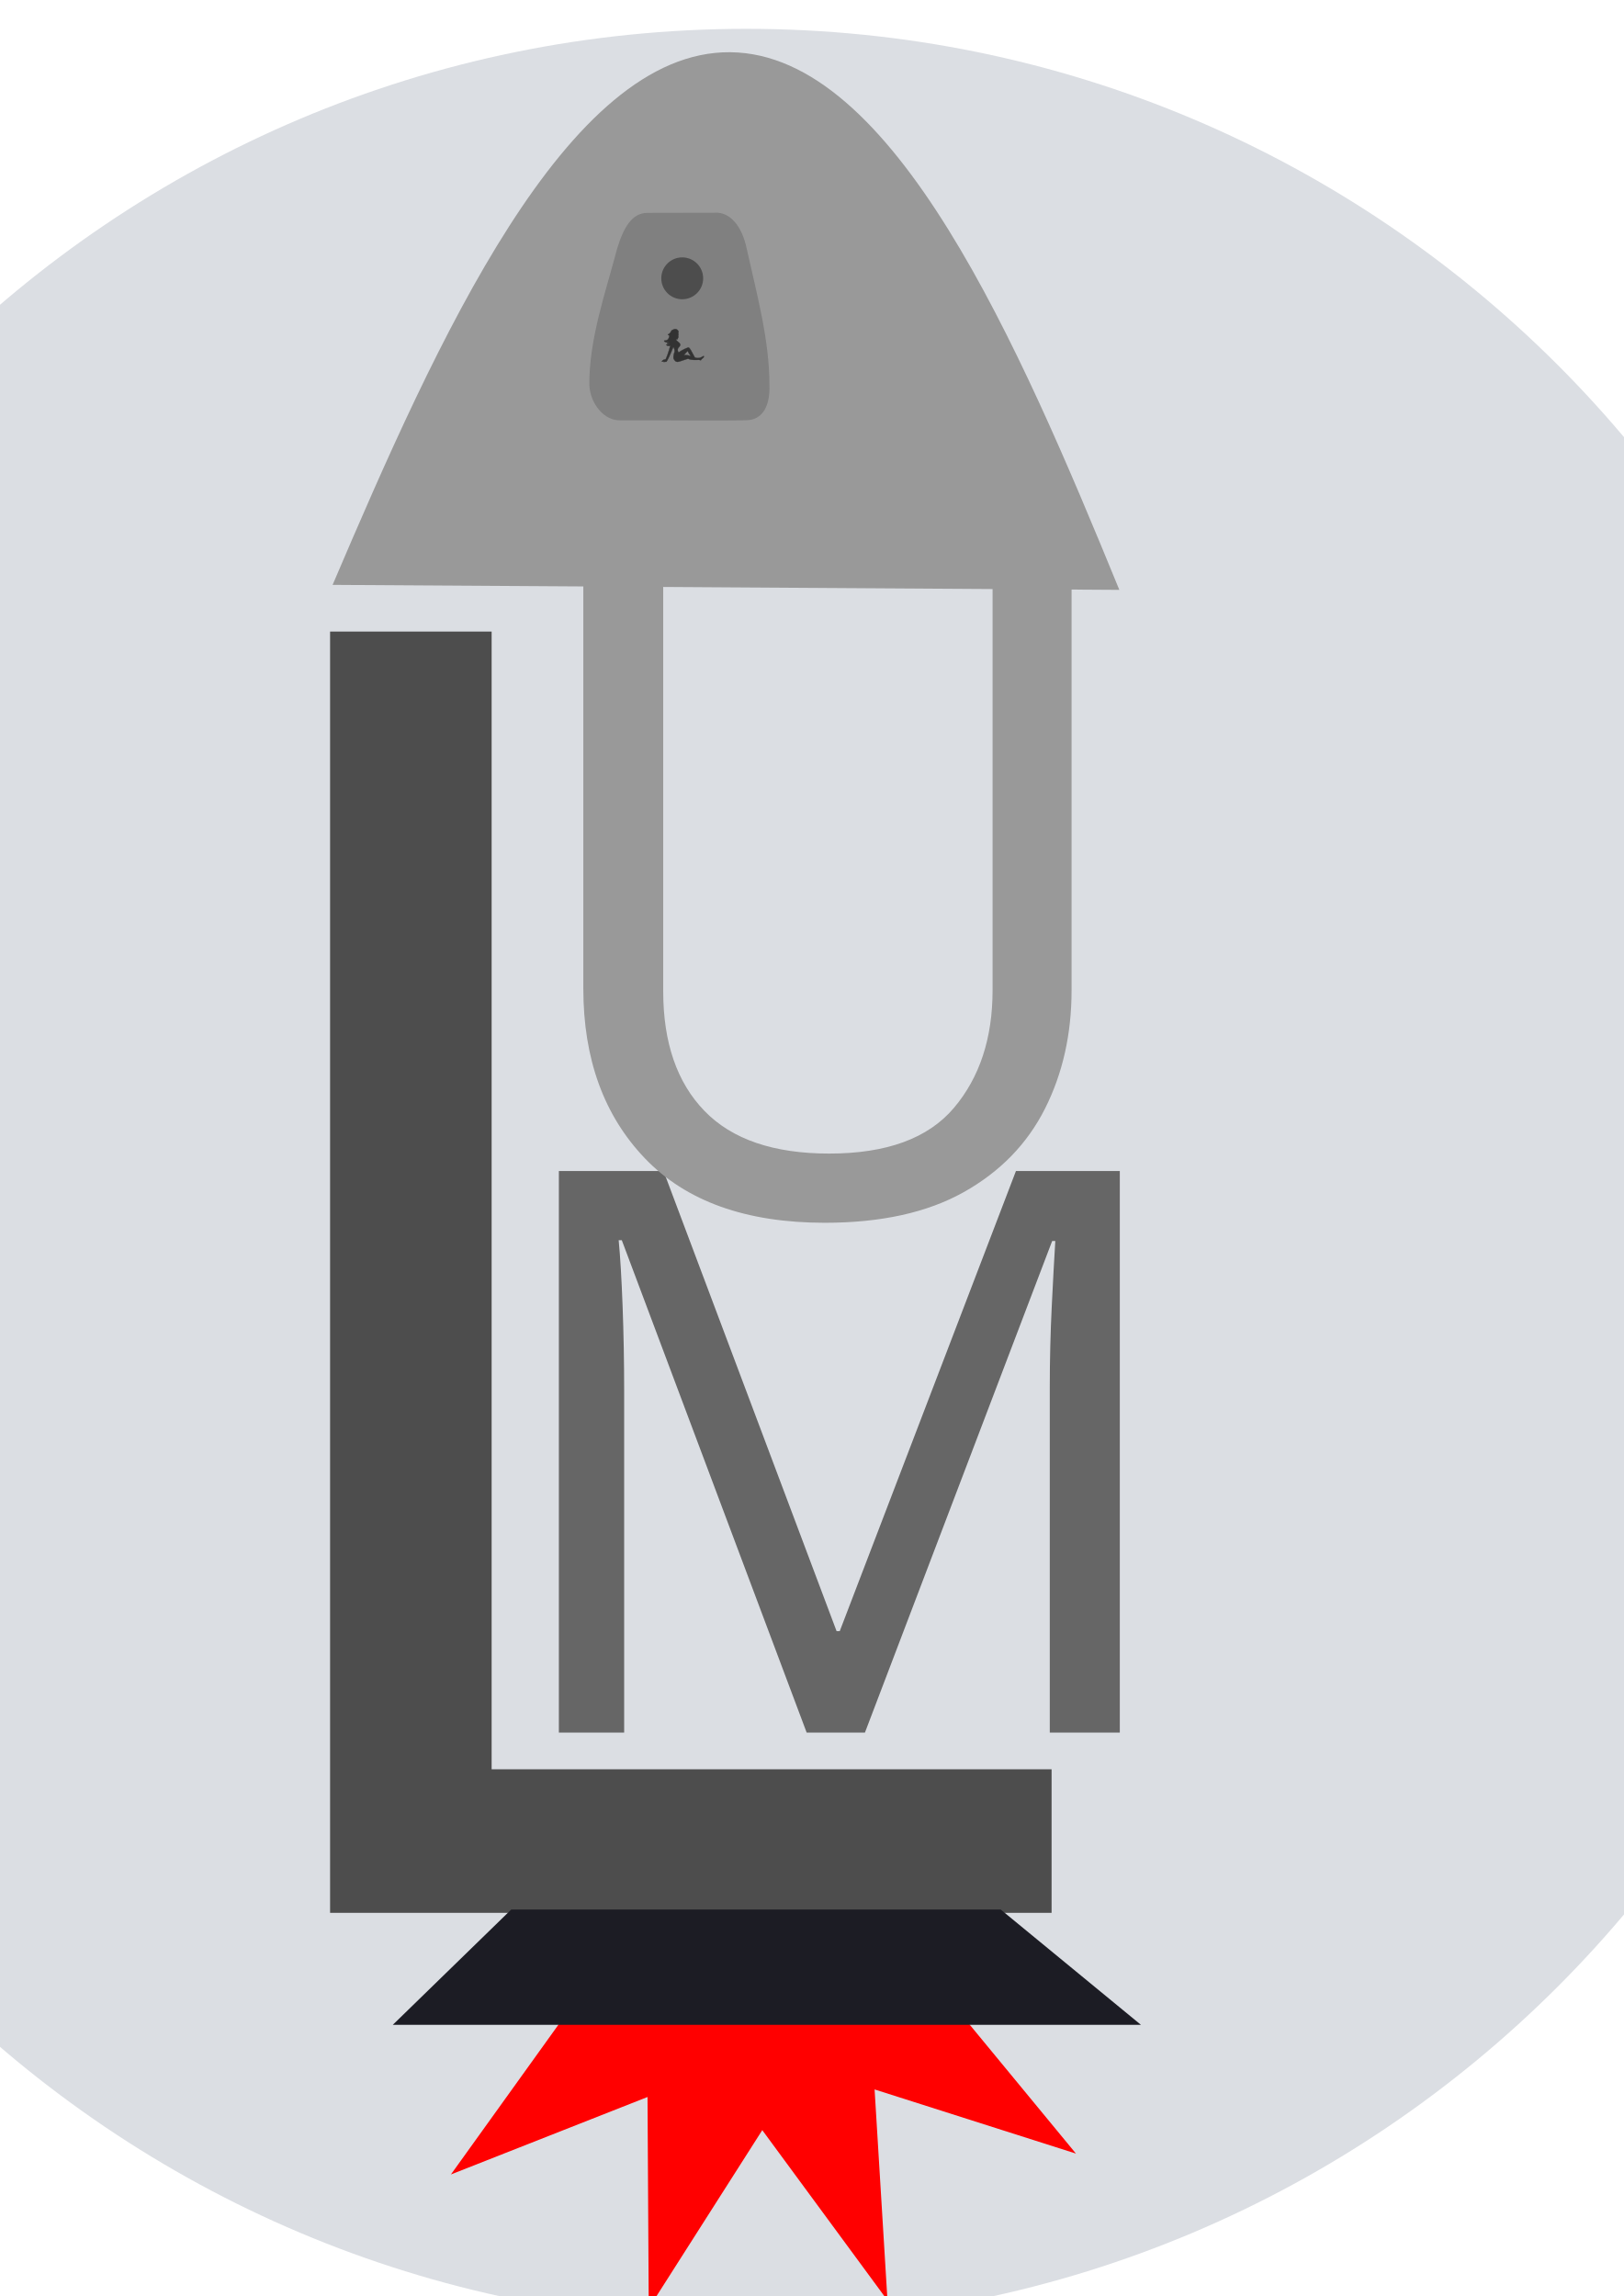
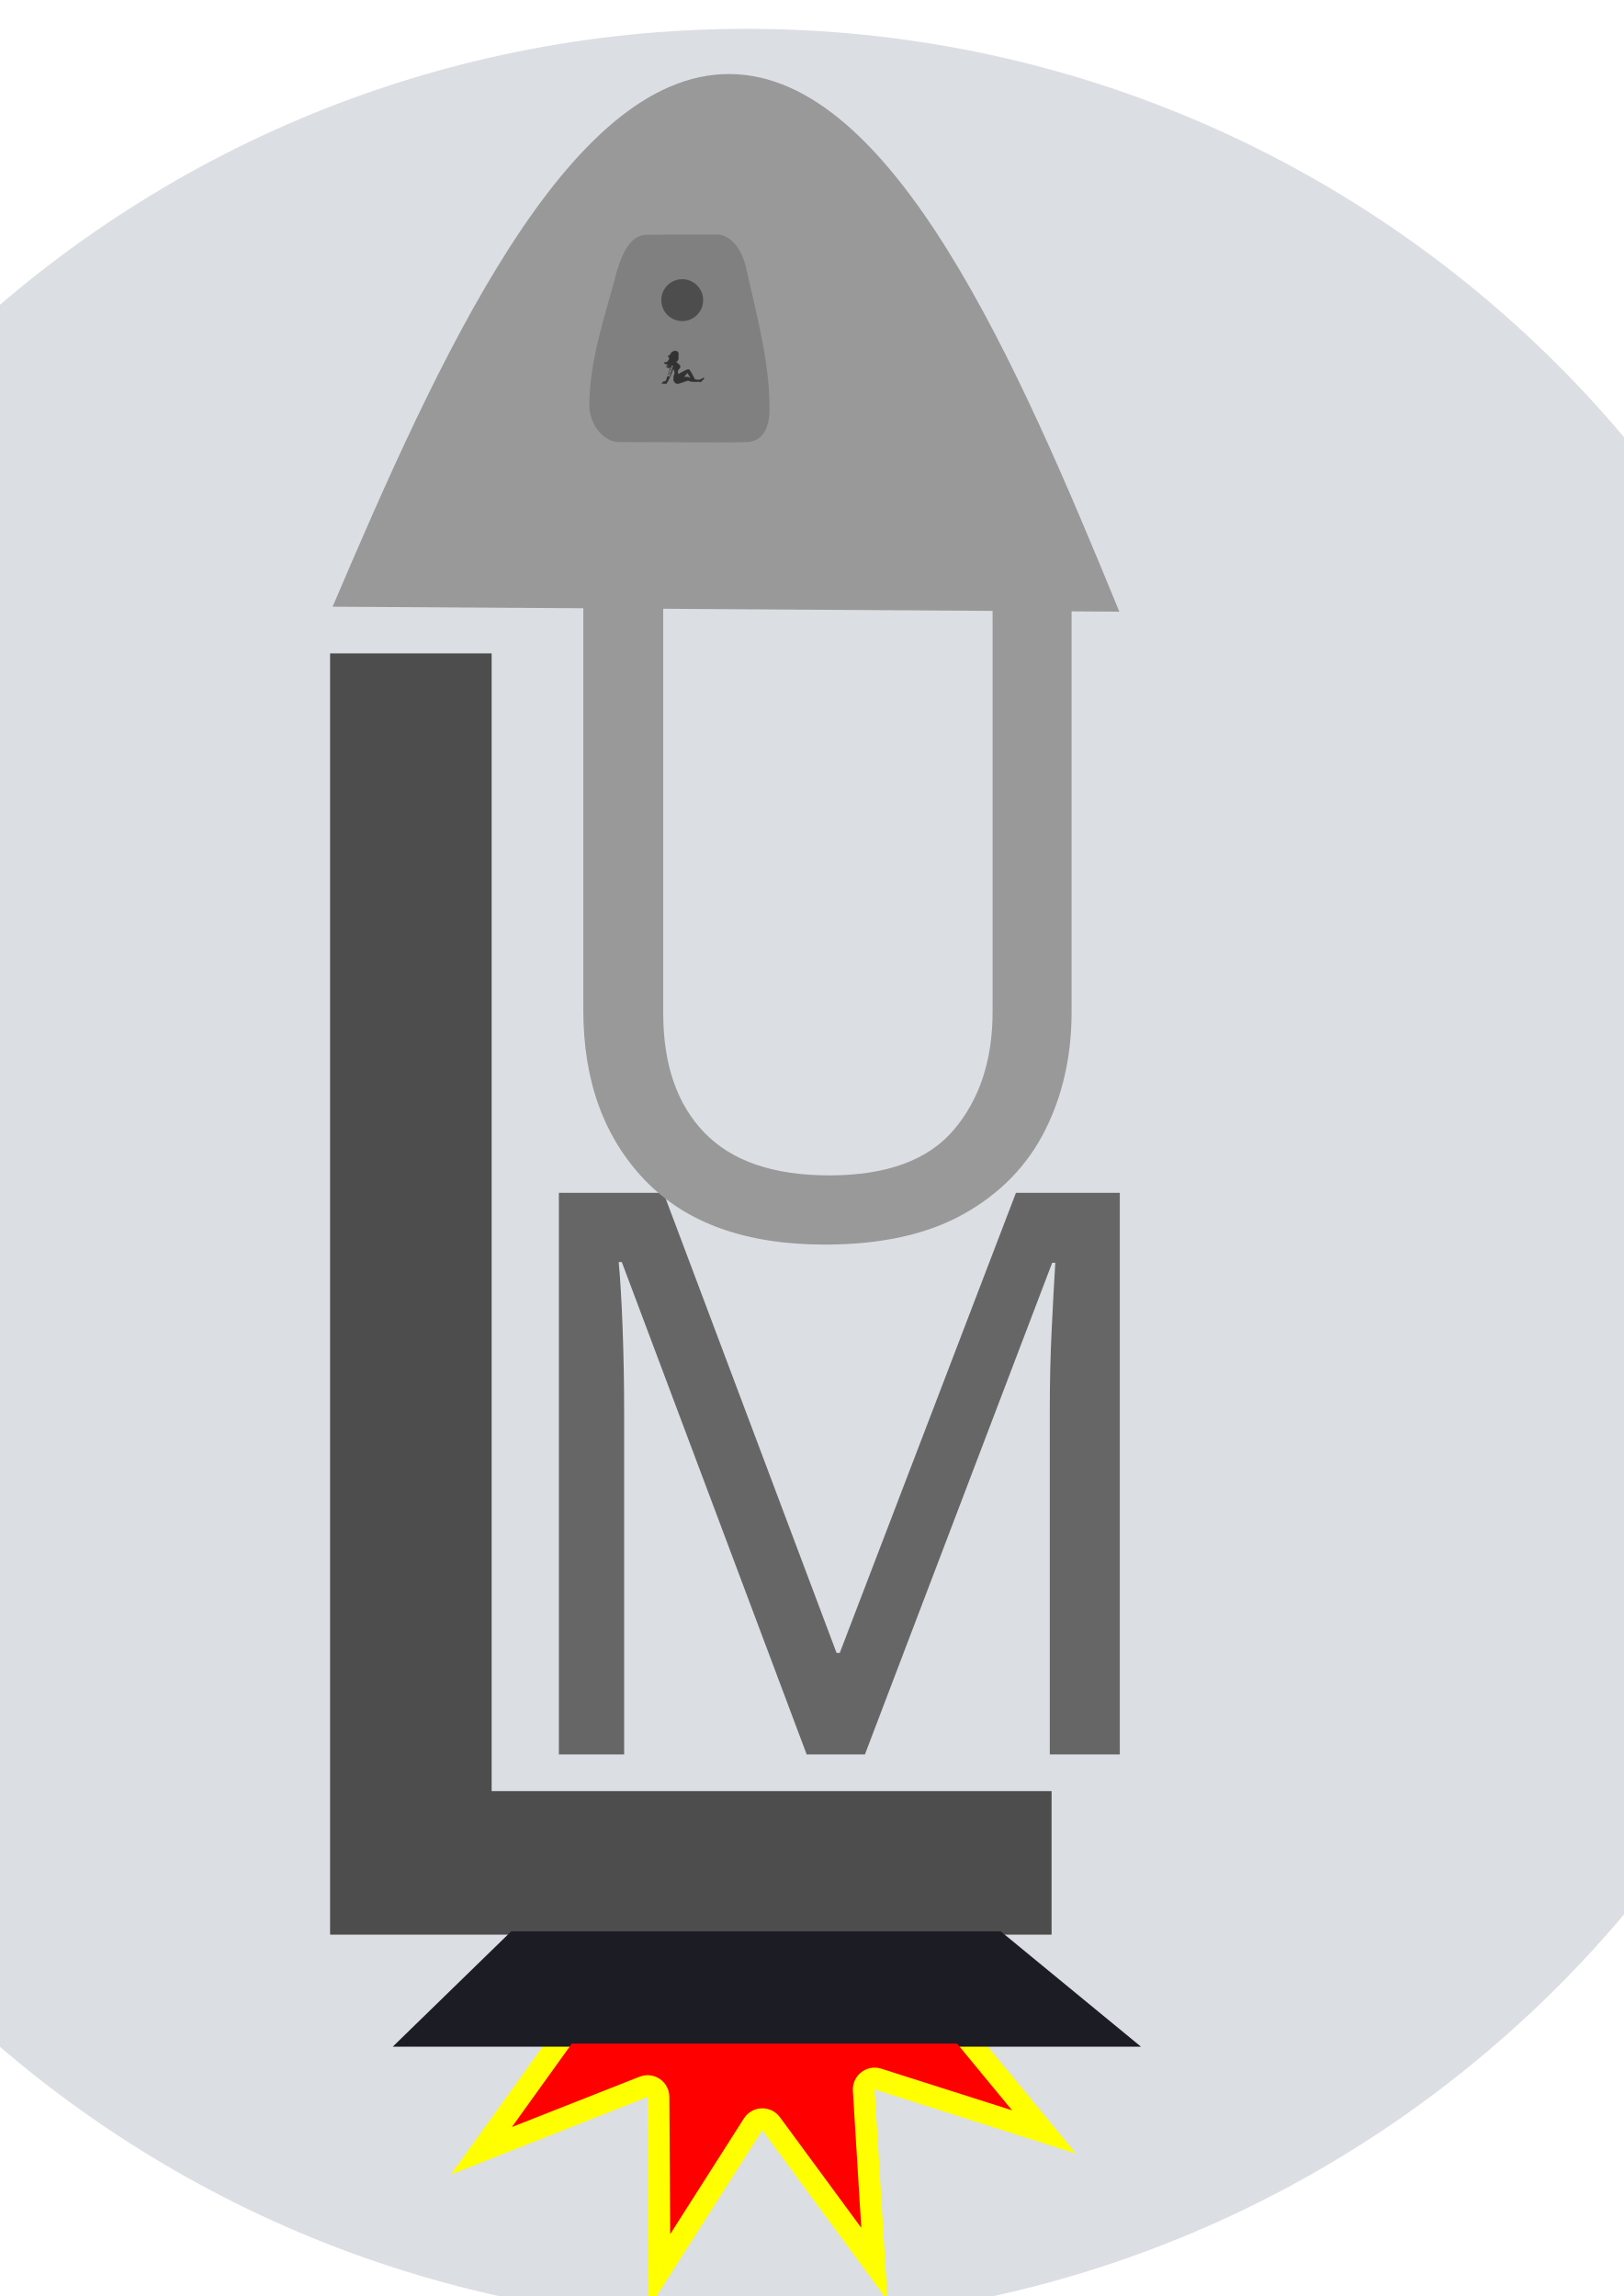
- <svg xmlns="http://www.w3.org/2000/svg" width="744.094" height="1052.362" id="svg2" version="1.1">
+ <svg xmlns="http://www.w3.org/2000/svg" xmlns:xlink="http://www.w3.org/1999/xlink" width="744.094" height="1052.362" id="svg2" version="1.1">
  <defs id="defs4" />
  <g id="layer2" style="display:inline">
    <path style="fill:#dbdee3;fill-opacity:1;stroke:none" id="path2985" d="m 671.429,616.648 a 307.143,307.143 0 1 1 -614.286,0 307.143,307.143 0 1 1 614.286,0 z" transform="matrix(1.711628,0,0,1.711628,-281.4827,-516.541)" />
+     <text xml:space="preserve" style="font-size:6px;font-style:normal;font-weight:normal;line-height:125%;letter-spacing:0px;word-spacing:0px;fill:#000000;fill-opacity:1;stroke:none;font-family:Sans" x="300.879" y="157.538" id="text3012">
+       <tspan id="tspan3014" x="300.879" y="157.538" />
+     </text>
  </g>
  <g id="layer1">
-     <path style="fill:#999999;fill-opacity:1;stroke:none" d="M 334.652,23.936 C 259.63,23.226 200.29,155.885 152.421,268.074 l 360.539,2.295 C 466.755,157.525 409.43,24.643 334.652,23.936 z" id="path3137" />
-     <path style="fill:#ff0000;fill-opacity:1;stroke:none" d="m 256.893,926.652 -50.25,70 90.094,-35.5 0.562,96.844 52.031,-81.656 57.375,78.031 -5.906,-96.687 92.281,29.406 -49.812,-60.438 -186.375,0 z" id="path3126" />
+     <path style="fill:#999999;fill-opacity:1;stroke:none" d="M 334.652,33.936 C 259.63,33.226 200.29,165.885 152.421,278.074 l 360.539,2.295 C 466.755,167.525 409.43,34.643 334.652,33.936 z" id="path3137" />
+     <path style="fill:#ffff00;fill-opacity:1;stroke:none" d="m 256.893,926.652 -50.25,70 90.094,-35.5 0.562,96.844 52.031,-81.656 57.375,78.031 -5.906,-96.687 92.281,29.406 -49.812,-60.438 -186.375,0 z" id="path3126" />
    <flowRoot xml:space="preserve" id="flowRoot2991" style="fill:black;stroke:none;stroke-opacity:1;stroke-width:1px;stroke-linejoin:miter;stroke-linecap:butt;fill-opacity:1;font-family:Sans;font-style:normal;font-weight:normal;font-size:64px;line-height:125%;letter-spacing:0px;word-spacing:0px">
      <flowRegion id="flowRegion2993">
        <rect id="rect2995" width="88.571" height="92.857" x="-207.143" y="532.362" />
      </flowRegion>
      <flowPara id="flowPara2997" />
    </flowRoot>
-     <text xml:space="preserve" style="font-size:822.504px;font-style:normal;font-weight:normal;line-height:125%;letter-spacing:0px;word-spacing:0px;fill:#4d4d4d;fill-opacity:1;stroke:none;font-family:Sans" x="71.489" y="876.743" id="text3015">
-       <tspan id="tspan3017" x="71.489" y="876.743">L</tspan>
+     <text xml:space="preserve" style="font-size:822.504px;font-style:normal;font-weight:normal;line-height:125%;letter-spacing:0px;word-spacing:0px;fill:#4d4d4d;fill-opacity:1;stroke:none;font-family:Sans" x="71.489" y="886.743" id="text3015">
+       <tspan id="tspan3017" x="71.489" y="886.743">L</tspan>
    </text>
-     <text xml:space="preserve" style="font-size:360.536px;font-style:normal;font-variant:normal;font-weight:normal;font-stretch:normal;line-height:125%;letter-spacing:0px;word-spacing:0px;fill:#666666;fill-opacity:1;stroke:none;font-family:Seravek;-inkscape-font-specification:Seravek" x="221.146" y="794.141" id="text3007">
-       <tspan id="tspan3009" x="221.146" y="794.141">M</tspan>
+     <text xml:space="preserve" style="font-size:360.536px;font-style:normal;font-variant:normal;font-weight:normal;font-stretch:normal;line-height:125%;letter-spacing:0px;word-spacing:0px;fill:#666666;fill-opacity:1;stroke:none;font-family:Seravek;-inkscape-font-specification:Seravek" x="221.146" y="804.141" id="text3007">
+       <tspan id="tspan3009" x="221.146" y="804.141">M</tspan>
    </text>
-     <text xml:space="preserve" style="font-size:406.817px;font-style:normal;font-variant:normal;font-weight:normal;font-stretch:normal;line-height:125%;letter-spacing:0px;word-spacing:0px;fill:#999999;fill-opacity:1;stroke:none;font-family:Seravek;-inkscape-font-specification:Seravek" x="230.709" y="556.393" id="text3011">
-       <tspan id="tspan3013" x="230.709" y="556.393">U</tspan>
+     <text xml:space="preserve" style="font-size:406.817px;font-style:normal;font-variant:normal;font-weight:normal;font-stretch:normal;line-height:125%;letter-spacing:0px;word-spacing:0px;fill:#999999;fill-opacity:1;stroke:none;font-family:Seravek;-inkscape-font-specification:Seravek" x="230.709" y="566.393" id="text3011">
+       <tspan id="tspan3013" x="230.709" y="566.393">U</tspan>
    </text>
-     <path id="path3129" d="m 234.286,875.219 224.286,0 64.286,52.857 -342.857,0 z" style="fill:#1c1c24;fill-opacity:1;stroke:none" />
-     <path style="fill:#808080;fill-opacity:1;stroke:none" d="m 327.613,97.505 c -10.312,0.018 -20.609,0.024 -30.921,0.06 -7.076,-0.018 -10.972,6.769 -13.888,16.433 -5.412,20.537 -12.767,41.057 -12.738,62.242 0.332,8.959 6.918,16.617 14.109,16.407 10.922,-0.101 46.582,0.305 57.48,-0.031 8.3,0.072 11.258,-7.224 10.959,-16.053 -0.01,-20.76 -5.623,-41.074 -10.537,-63.094 -2.024,-9.422 -7.301,-16.402 -14.464,-15.964 z" id="path3160" />
-     <path style="fill:#4d4d4d;fill-opacity:1;stroke:none;opacity:1" id="path3173" d="m 322.239,127.568 a 9.596,9.596 0 1 1 -19.193,0 9.596,9.596 0 1 1 19.193,0 z" />
-     <path style="opacity:0.611;fill:#000000;fill-rule:evenodd;stroke:#000000;stroke-width:0.137px;stroke-linecap:butt;stroke-linejoin:miter;stroke-opacity:1;display:inline" d="m 308.109,151.254 c -0.828,0.44 -0.349,1.163 -2.013,2.074 -0.203,0.111 0.696,0.404 0.672,0.579 -0.408,3.051 -2.749,1.841 -2.419,2.393 0.62,1.038 2.268,0.372 2.316,0.451 0.104,0.171 -1.22,0.404 -1.083,0.593 0.241,0.331 1.286,0.111 1.345,0.274 0.082,0.229 -1.769,0.161 -1.593,0.402 0.696,0.961 1.898,0.248 1.813,0.575 -0.696,2.704 -1.943,6.059 -2.129,6.099 -0.364,0.077 -0.692,0.122 -0.959,0.257 -0.482,0.243 -0.767,0.614 -0.722,0.809 0.022,0.094 0.813,-0.084 0.842,-0.013 0.051,0.126 0.084,0.25 0.162,0.292 0.071,0.039 0.14,-0.255 0.311,-0.252 0.265,0.005 0.678,0.179 0.847,-0.106 1.77,-2.994 2.89,-6.528 3.058,-6.523 0.386,0.011 0.71,1.675 0.593,2.034 -0.513,1.578 -0.629,2.6 -0.469,3.167 0.269,0.429 0.786,1.67 2.038,1.482 1.062,-0.16 4.398,-1.535 4.722,-1.389 1.623,0.731 3.551,0.521 4.835,0.481 0.316,-0.01 0.593,0.181 0.817,0.178 0.223,-0.003 0.196,-0.252 0.34,-0.389 1.069,-1.019 1.24,-0.885 1.079,-1.513 -0.052,-0.201 -0.956,0.628 -1.955,0.845 -0.991,0.215 -2.083,-0.104 -2.174,-0.27 -1.395,-2.534 -2.153,-4.225 -2.805,-4.498 -0.297,-0.124 -3.183,1.202 -4.502,2.194 -0.221,0.166 -0.687,-0.877 -0.436,-1.632 0.146,-0.438 0.985,-1.153 1.062,-1.574 0.008,-0.079 0.015,-0.134 0.012,-0.206 0,-0.005 0.03,-0.015 0.03,-0.035 -1.2e-4,-0.018 -0.036,-0.037 -0.036,-0.043 -0.075,-1.211 -1.676,-1.313 -1.939,-2.515 0.017,-0.098 0.706,0.211 0.71,-0.004 0.003,-0.178 0.441,-0.87 0.411,-1.053 -0.024,-0.144 -0.002,-0.265 -0.025,-0.411 -0.011,-0.074 -0.068,-0.183 -0.079,-0.257 -0.014,-0.097 0.139,-0.169 0.124,-0.265 -0.035,-0.23 0.019,-0.456 -0.021,-0.677 -0.013,-0.075 -0.082,-0.117 -0.095,-0.19 -0.018,-0.096 0.082,-0.165 0.104,-0.257 0.048,-0.201 0.054,-0.416 -0.004,-0.593 -0.773,-1.278 -1.747,-1.045 -2.784,-0.513 z m 7.075,9.668 c 0.012,0.003 0.02,0.012 0.025,0.026 0.365,1.119 1.5,2.283 1.345,2.375 -1.734,-0.968 -3.104,-0.36 -3.104,-0.632 0.548,-0.636 1.55,-1.814 1.735,-1.769 z" id="path2827" />
+     <path id="path3129" d="m 234.286,885.219 224.286,0 64.286,52.857 -342.857,0 z" style="fill:#1c1c24;fill-opacity:1;stroke:none" />
+     <path style="fill:#808080;fill-opacity:1;stroke:none" d="m 327.613,107.505 c -10.312,0.018 -20.609,0.024 -30.921,0.06 -7.076,-0.018 -10.972,6.769 -13.888,16.433 -5.412,20.537 -12.767,41.057 -12.738,62.242 0.332,8.959 6.918,16.617 14.109,16.407 10.922,-0.101 46.582,0.305 57.48,-0.031 8.3,0.072 11.258,-7.224 10.959,-16.053 -0.01,-20.76 -5.623,-41.074 -10.537,-63.094 -2.024,-9.422 -7.301,-16.402 -14.464,-15.964 z" id="path3160" />
+     <path style="fill:#4d4d4d;fill-opacity:1;stroke:none" id="path3173" d="m 322.239,127.568 a 9.596,9.596 0 1 1 -19.193,0 9.596,9.596 0 1 1 19.193,0 z" transform="translate(0,10)" />
+     <path style="opacity:0.611;fill:#000000;fill-rule:evenodd;stroke:#000000;stroke-width:0.137px;stroke-linecap:butt;stroke-linejoin:miter;stroke-opacity:1;display:inline" d="m 308.109,161.254 c -0.828,0.44 -0.349,1.163 -2.013,2.074 -0.203,0.111 0.696,0.404 0.672,0.579 -0.408,3.051 -2.749,1.841 -2.419,2.393 0.62,1.038 2.268,0.372 2.316,0.451 0.104,0.171 -1.22,0.404 -1.083,0.593 0.241,0.331 1.286,0.111 1.345,0.274 0.082,0.229 -1.769,0.161 -1.593,0.402 0.696,0.961 1.898,0.248 1.813,0.575 -0.696,2.704 -1.943,6.059 -2.129,6.099 -0.364,0.077 -0.692,0.122 -0.959,0.257 -0.482,0.243 -0.767,0.614 -0.722,0.809 0.022,0.094 0.813,-0.084 0.842,-0.013 0.051,0.126 0.084,0.25 0.162,0.292 0.071,0.039 0.14,-0.255 0.311,-0.252 0.265,0.005 0.678,0.179 0.847,-0.106 1.77,-2.994 2.89,-6.528 3.058,-6.523 0.386,0.011 0.71,1.675 0.593,2.034 -0.513,1.578 -0.629,2.6 -0.469,3.167 0.269,0.429 0.786,1.67 2.038,1.482 1.062,-0.16 4.398,-1.535 4.722,-1.389 1.623,0.731 3.551,0.521 4.835,0.481 0.316,-0.01 0.593,0.181 0.817,0.178 0.223,-0.003 0.196,-0.252 0.34,-0.389 1.069,-1.019 1.24,-0.885 1.079,-1.513 -0.052,-0.201 -0.956,0.628 -1.955,0.845 -0.991,0.215 -2.083,-0.104 -2.174,-0.27 -1.395,-2.534 -2.153,-4.225 -2.805,-4.498 -0.297,-0.124 -3.183,1.202 -4.502,2.194 -0.221,0.166 -0.687,-0.877 -0.436,-1.632 0.146,-0.438 0.985,-1.153 1.062,-1.574 0.008,-0.079 0.015,-0.134 0.012,-0.206 0,-0.005 0.03,-0.015 0.03,-0.035 -1.2e-4,-0.018 -0.036,-0.037 -0.036,-0.043 -0.075,-1.211 -1.676,-1.313 -1.939,-2.515 0.017,-0.098 0.706,0.211 0.71,-0.004 0.003,-0.178 0.441,-0.87 0.411,-1.053 -0.024,-0.144 -0.002,-0.265 -0.025,-0.411 -0.011,-0.074 -0.068,-0.183 -0.079,-0.257 -0.014,-0.097 0.139,-0.169 0.124,-0.265 -0.035,-0.23 0.019,-0.456 -0.021,-0.677 -0.013,-0.075 -0.082,-0.117 -0.095,-0.19 -0.018,-0.096 0.082,-0.165 0.104,-0.257 0.048,-0.201 0.054,-0.416 -0.004,-0.593 -0.773,-1.278 -1.747,-1.045 -2.784,-0.513 z m 7.075,9.668 c 0.012,0.003 0.02,0.012 0.025,0.026 0.365,1.119 1.5,2.283 1.345,2.375 -1.734,-0.968 -3.104,-0.36 -3.104,-0.632 0.548,-0.636 1.55,-1.814 1.735,-1.769 z" id="path2827" />
+     <path xlink:href="#path3126" style="fill:#ff0000;fill-opacity:1;stroke:none" id="path3007" d="m 262.062,936.656 -27.469,38.25 58.5,-23.062 a 10.001,10.001 0 0 1 13.656,9.25 L 307.125,1024 340.906,970.969 a 10.001,10.001 0 0 1 16.5,-0.562 l 37.281,50.688 -3.844,-62.781 a 10.001,10.001 0 0 1 13,-10.156 l 59.938,19.094 -25.219,-30.594 -176.5,0 z" />
+     <text xml:space="preserve" style="font-size:1.281px;font-style:normal;font-variant:normal;font-weight:bold;font-stretch:normal;line-height:125%;letter-spacing:0px;word-spacing:0px;fill:#b3b3b3;fill-opacity:1;stroke:none;font-family:Edwardian Script ITC;-inkscape-font-specification:Edwardian Script ITC Bold" x="-60.965" y="346.705" id="text3016" transform="matrix(0.3320843,-0.9432497,0.9432497,0.3320843,0,0)">
+       <tspan id="tspan3018" x="-60.965" y="346.705">Barbara</tspan>
+     </text>
  </g>
</svg>
